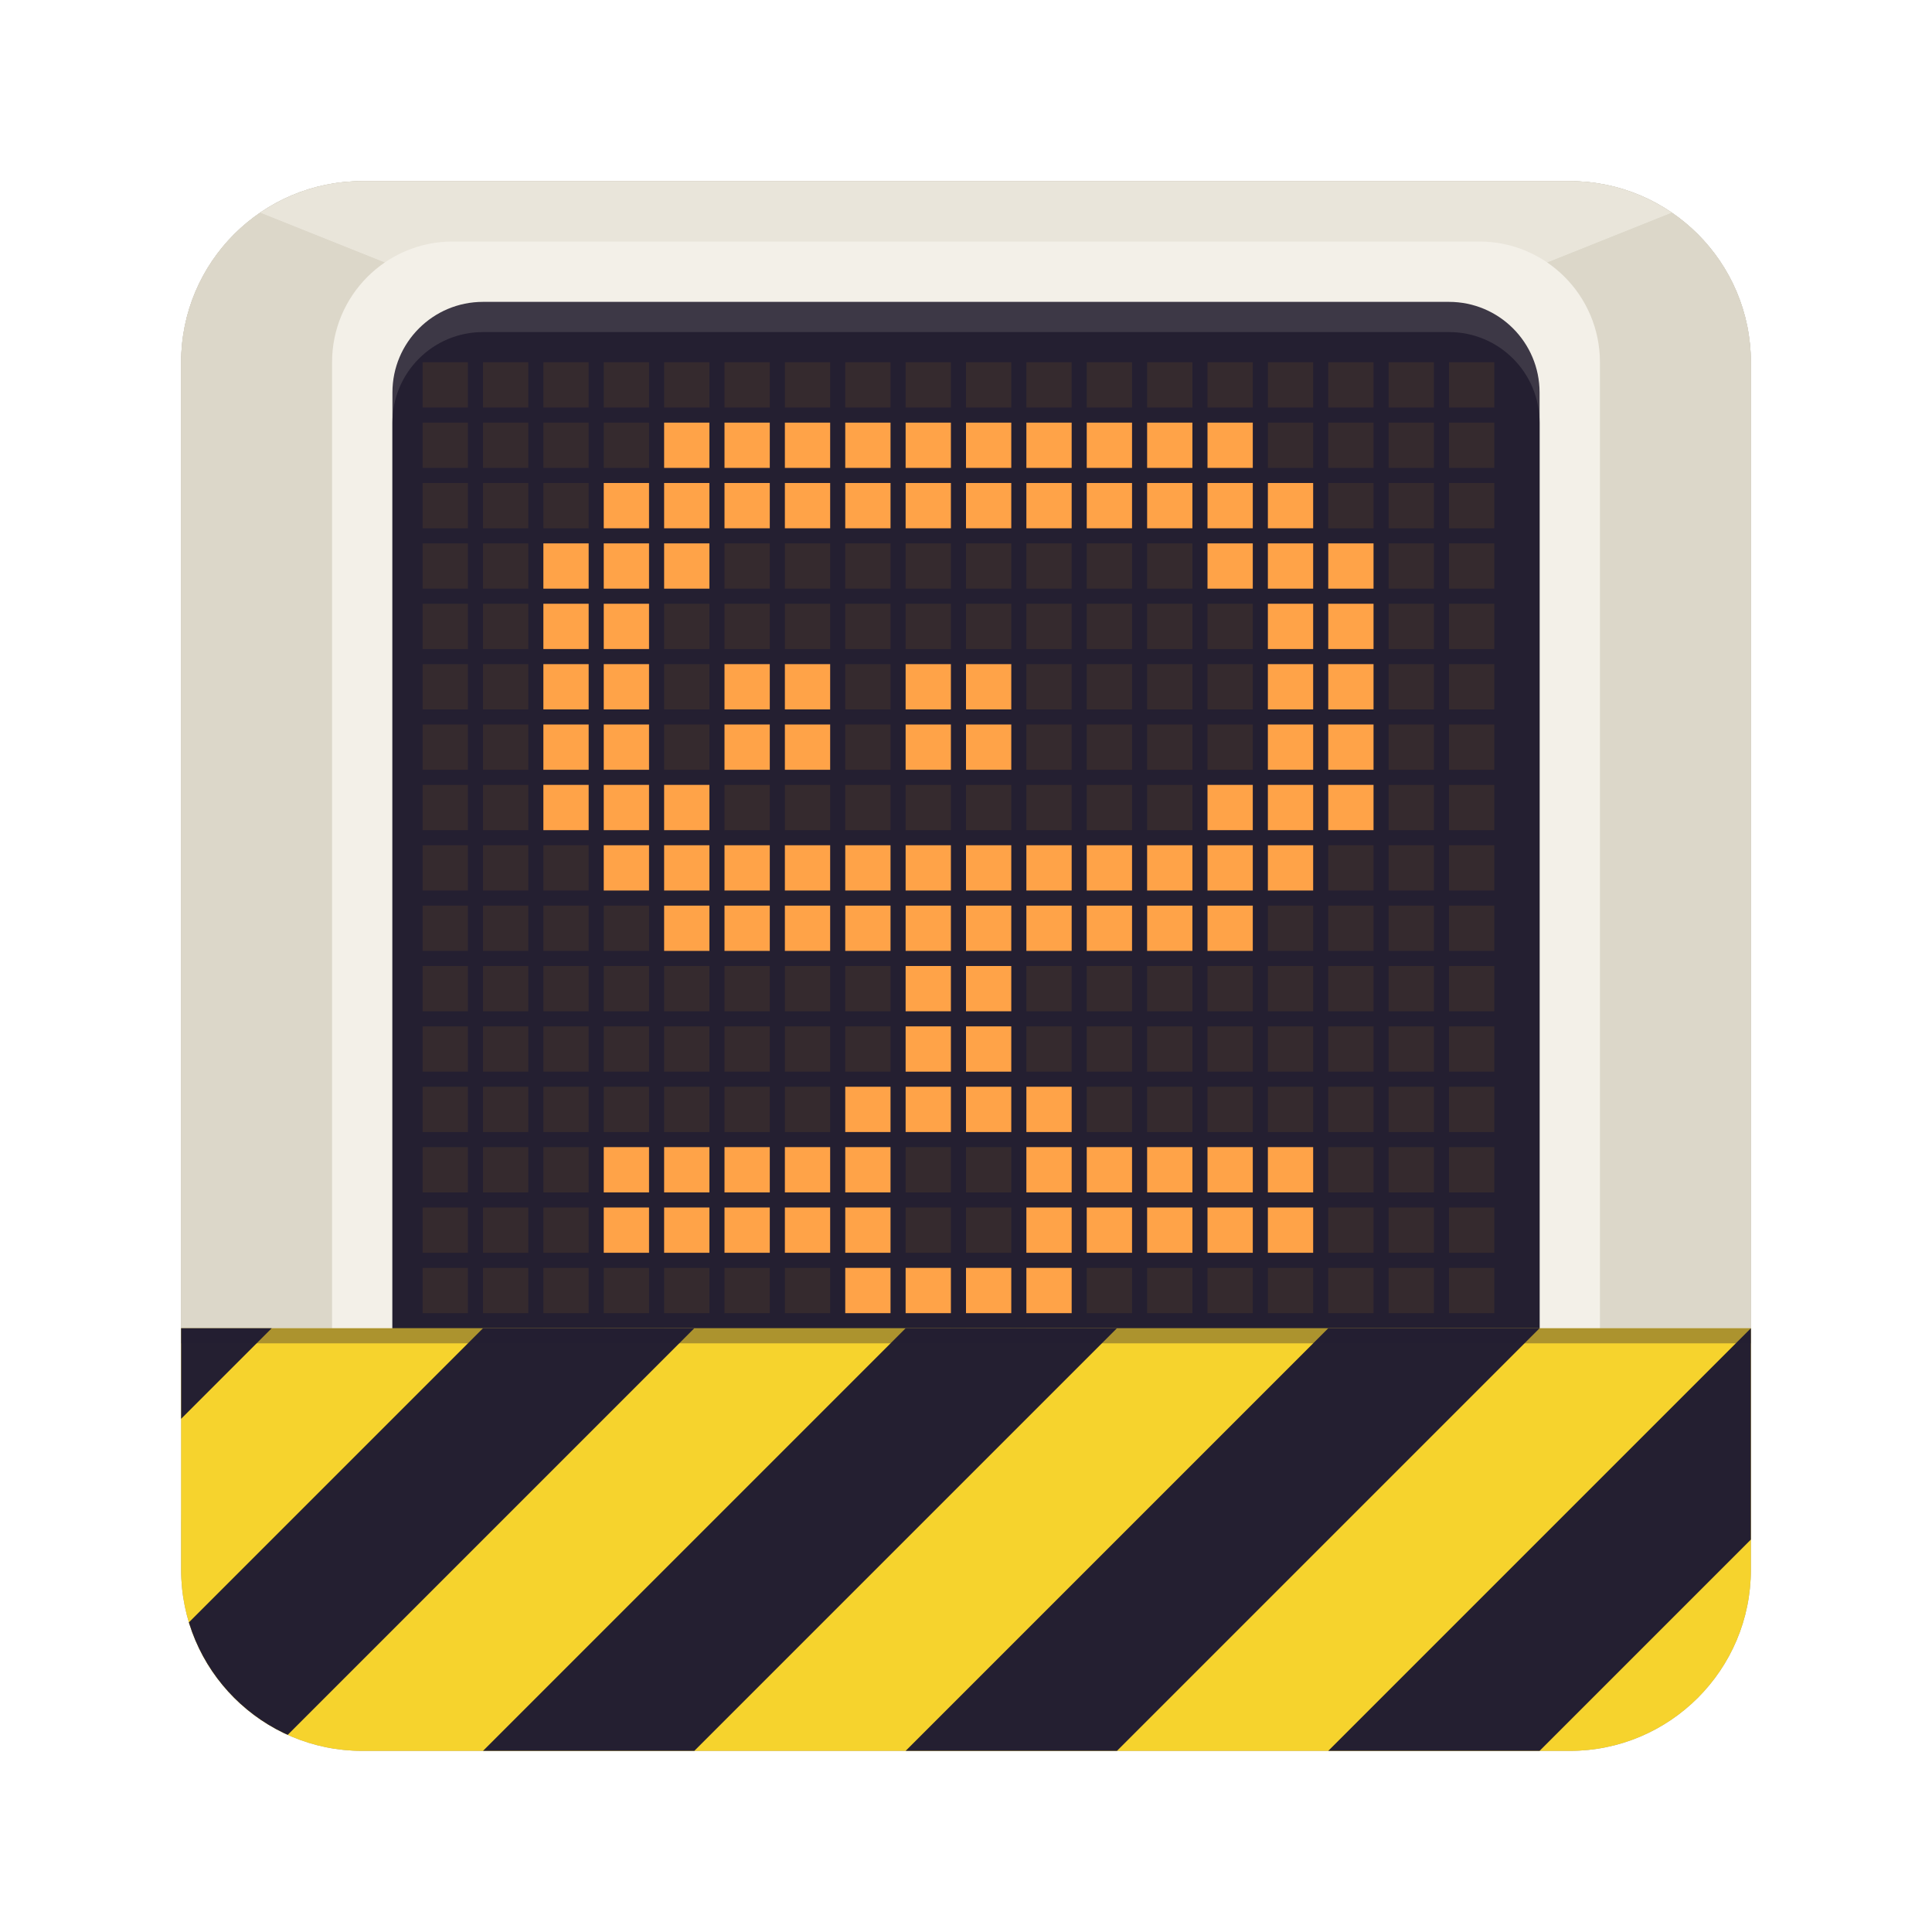
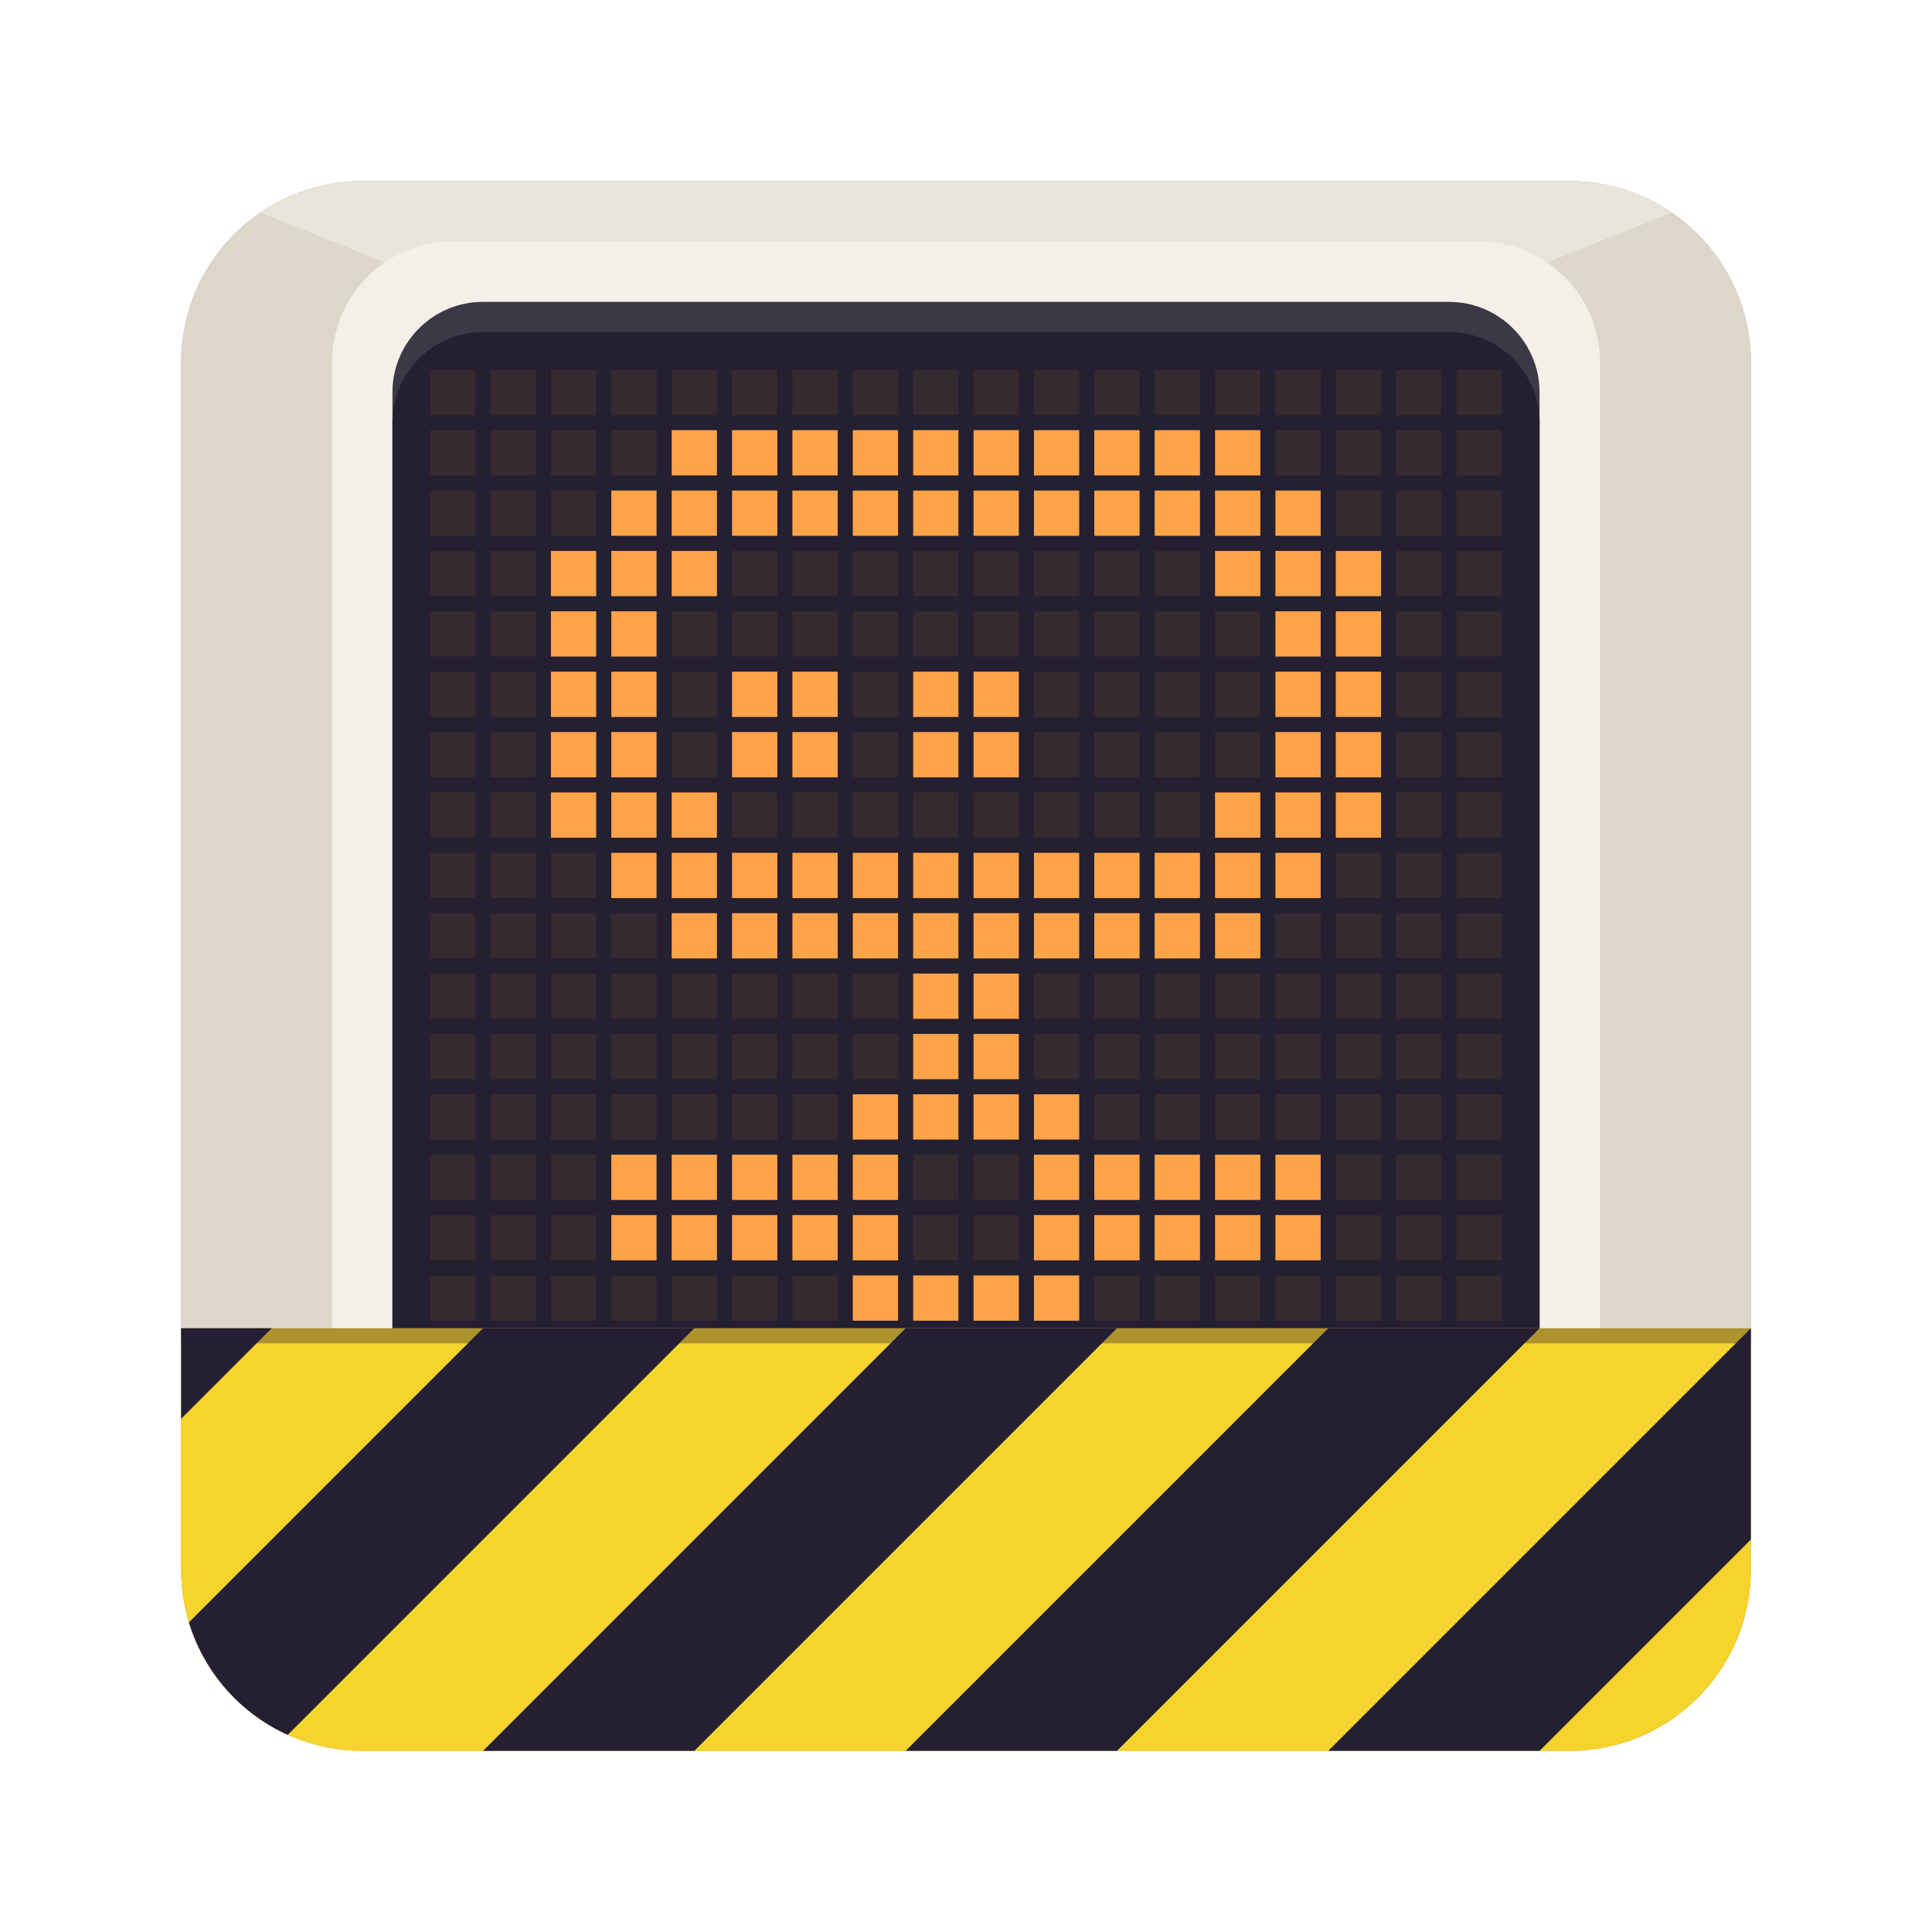
<svg xmlns="http://www.w3.org/2000/svg" width="128" height="128" viewBox="0 0 128 128">
  <g id="body">
    <rect x="12" y="12" width="104" height="104" rx="12" ry="12" fill="#a39d8d" />
    <rect x="12" y="12" width="104" height="100" rx="12" ry="12" fill="#dcd7c9" />
    <polygon points="104,12 104.785,12.026 105.566,12.103 106.341,12.231 107.106,12.409 107.857,12.637 108.592,12.913 109.307,13.238 110,13.608 110.667,14.022 110.766,14.094 94.858,20.457 33.142,20.457 17.234,14.094 17.333,14.022 18,13.608 18.693,13.238 19.408,12.913 20.143,12.637 20.894,12.409 21.659,12.231 22.434,12.103 23.215,12.026 24,12" fill="#e9e5da" />
    <polygon points="12.409,103.106 12.231,102.341 12.103,101.566 12.026,100.785 12,100 12,24 12.026,23.215 12.103,22.434 12.231,21.659 12.409,20.894 12.637,20.143 12.913,19.408 13.238,18.693 13.608,18 14.022,17.333 14.48,16.695 14.978,16.088 15.515,15.515 16.088,14.978 16.695,14.48 17.234,14.094 33.142,20.457 28.975,88.235 14.947,107.874 14.48,107.305 14.022,106.667 13.608,106 13.238,105.307 12.913,104.592 12.637,103.857" fill="#dcd7c9" />
    <polygon points="111.305,14.48 111.912,14.978 112.485,15.515 113.022,16.088 113.52,16.695 113.978,17.333 114.392,18 114.762,18.693 115.087,19.408 115.363,20.143 115.591,20.894 115.769,21.659 115.897,22.434 115.974,23.215 116,24 116,100 115.974,100.785 115.897,101.566 115.769,102.341 115.591,103.106 115.363,103.857 115.087,104.592 114.762,105.307 114.392,106 113.978,106.667 113.52,107.305 113.053,107.874 99.025,88.235 94.858,20.457 110.766,14.094" fill="#dcd7c9" />
    <polygon points="113.022,107.912 112.485,108.485 111.912,109.022 111.305,109.52 110.667,109.978 110,110.392 109.307,110.762 108.592,111.087 107.857,111.363 107.106,111.591 106.341,111.769 105.566,111.897 104.785,111.974 104,112 24,112 23.215,111.974 22.434,111.897 21.659,111.769 20.894,111.591 20.143,111.363 19.408,111.087 18.693,110.762 18,110.392 17.333,109.978 16.695,109.52 16.088,109.022 15.515,108.485 14.978,107.912 14.947,107.874 28.975,88.235 99.025,88.235 113.053,107.874" fill="#c4beae" />
    <rect x="22" y="16" width="84" height="82" rx="8" ry="8" fill="#f3f0e8" />
  </g>
  <g id="display">
    <rect x="26" y="20" width="76" height="74" rx="6" ry="6" fill="#3d3846" />
    <rect x="26" y="22" width="76" height="72" rx="6" ry="6" fill="#241f31" />
    <g id="leds-off" fill="#352a2e">
-       <rect x="28" y="24" width="3" height="3" />
-       <rect x="32" y="24" width="3" height="3" />
-       <rect x="36" y="24" width="3" height="3" />
-       <rect x="40" y="24" width="3" height="3" />
-       <rect x="44" y="24" width="3" height="3" />
-       <rect x="48" y="24" width="3" height="3" />
-       <rect x="52" y="24" width="3" height="3" />
-       <rect x="56" y="24" width="3" height="3" />
-       <rect x="60" y="24" width="3" height="3" />
-       <rect x="64" y="24" width="3" height="3" />
-       <rect x="68" y="24" width="3" height="3" />
-       <rect x="72" y="24" width="3" height="3" />
-       <rect x="76" y="24" width="3" height="3" />
-       <rect x="80" y="24" width="3" height="3" />
-       <rect x="84" y="24" width="3" height="3" />
-       <rect x="88" y="24" width="3" height="3" />
-       <rect x="92" y="24" width="3" height="3" />
-       <rect x="96" y="24" width="3" height="3" />
-       <rect x="28" y="28" width="3" height="3" />
-       <rect x="32" y="28" width="3" height="3" />
-       <rect x="36" y="28" width="3" height="3" />
-       <rect x="40" y="28" width="3" height="3" />
-       <rect x="84" y="28" width="3" height="3" />
-       <rect x="88" y="28" width="3" height="3" />
-       <rect x="92" y="28" width="3" height="3" />
-       <rect x="96" y="28" width="3" height="3" />
-       <rect x="28" y="32" width="3" height="3" />
-       <rect x="32" y="32" width="3" height="3" />
-       <rect x="36" y="32" width="3" height="3" />
-       <rect x="88" y="32" width="3" height="3" />
-       <rect x="92" y="32" width="3" height="3" />
-       <rect x="96" y="32" width="3" height="3" />
-       <rect x="28" y="36" width="3" height="3" />
-       <rect x="32" y="36" width="3" height="3" />
-       <rect x="48" y="36" width="3" height="3" />
-       <rect x="52" y="36" width="3" height="3" />
-       <rect x="56" y="36" width="3" height="3" />
-       <rect x="60" y="36" width="3" height="3" />
-       <rect x="64" y="36" width="3" height="3" />
-       <rect x="68" y="36" width="3" height="3" />
-       <rect x="72" y="36" width="3" height="3" />
-       <rect x="76" y="36" width="3" height="3" />
-       <rect x="92" y="36" width="3" height="3" />
-       <rect x="96" y="36" width="3" height="3" />
-       <rect x="28" y="40" width="3" height="3" />
-       <rect x="32" y="40" width="3" height="3" />
-       <rect x="44" y="40" width="3" height="3" />
-       <rect x="48" y="40" width="3" height="3" />
-       <rect x="52" y="40" width="3" height="3" />
-       <rect x="56" y="40" width="3" height="3" />
-       <rect x="60" y="40" width="3" height="3" />
-       <rect x="64" y="40" width="3" height="3" />
-       <rect x="68" y="40" width="3" height="3" />
-       <rect x="72" y="40" width="3" height="3" />
-       <rect x="76" y="40" width="3" height="3" />
-       <rect x="80" y="40" width="3" height="3" />
-       <rect x="92" y="40" width="3" height="3" />
-       <rect x="96" y="40" width="3" height="3" />
-       <rect x="28" y="44" width="3" height="3" />
-       <rect x="32" y="44" width="3" height="3" />
-       <rect x="44" y="44" width="3" height="3" />
-       <rect x="56" y="44" width="3" height="3" />
-       <rect x="68" y="44" width="3" height="3" />
-       <rect x="72" y="44" width="3" height="3" />
-       <rect x="76" y="44" width="3" height="3" />
-       <rect x="80" y="44" width="3" height="3" />
-       <rect x="92" y="44" width="3" height="3" />
-       <rect x="96" y="44" width="3" height="3" />
-       <rect x="28" y="48" width="3" height="3" />
-       <rect x="32" y="48" width="3" height="3" />
-       <rect x="44" y="48" width="3" height="3" />
-       <rect x="56" y="48" width="3" height="3" />
-       <rect x="68" y="48" width="3" height="3" />
-       <rect x="72" y="48" width="3" height="3" />
-       <rect x="76" y="48" width="3" height="3" />
-       <rect x="80" y="48" width="3" height="3" />
-       <rect x="92" y="48" width="3" height="3" />
-       <rect x="96" y="48" width="3" height="3" />
-       <rect x="28" y="52" width="3" height="3" />
-       <rect x="32" y="52" width="3" height="3" />
-       <rect x="48" y="52" width="3" height="3" />
-       <rect x="52" y="52" width="3" height="3" />
-       <rect x="56" y="52" width="3" height="3" />
-       <rect x="60" y="52" width="3" height="3" />
-       <rect x="64" y="52" width="3" height="3" />
-       <rect x="68" y="52" width="3" height="3" />
-       <rect x="72" y="52" width="3" height="3" />
-       <rect x="76" y="52" width="3" height="3" />
-       <rect x="92" y="52" width="3" height="3" />
-       <rect x="96" y="52" width="3" height="3" />
-       <rect x="28" y="56" width="3" height="3" />
-       <rect x="32" y="56" width="3" height="3" />
-       <rect x="36" y="56" width="3" height="3" />
-       <rect x="88" y="56" width="3" height="3" />
-       <rect x="92" y="56" width="3" height="3" />
-       <rect x="96" y="56" width="3" height="3" />
-       <rect x="28" y="60" width="3" height="3" />
-       <rect x="32" y="60" width="3" height="3" />
-       <rect x="36" y="60" width="3" height="3" />
-       <rect x="40" y="60" width="3" height="3" />
-       <rect x="84" y="60" width="3" height="3" />
-       <rect x="88" y="60" width="3" height="3" />
-       <rect x="92" y="60" width="3" height="3" />
-       <rect x="96" y="60" width="3" height="3" />
-       <rect x="28" y="64" width="3" height="3" />
-       <rect x="32" y="64" width="3" height="3" />
-       <rect x="36" y="64" width="3" height="3" />
-       <rect x="40" y="64" width="3" height="3" />
-       <rect x="44" y="64" width="3" height="3" />
-       <rect x="48" y="64" width="3" height="3" />
-       <rect x="52" y="64" width="3" height="3" />
-       <rect x="56" y="64" width="3" height="3" />
-       <rect x="68" y="64" width="3" height="3" />
-       <rect x="72" y="64" width="3" height="3" />
-       <rect x="76" y="64" width="3" height="3" />
-       <rect x="80" y="64" width="3" height="3" />
-       <rect x="84" y="64" width="3" height="3" />
-       <rect x="88" y="64" width="3" height="3" />
-       <rect x="92" y="64" width="3" height="3" />
-       <rect x="96" y="64" width="3" height="3" />
-       <rect x="28" y="68" width="3" height="3" />
-       <rect x="32" y="68" width="3" height="3" />
-       <rect x="36" y="68" width="3" height="3" />
-       <rect x="40" y="68" width="3" height="3" />
-       <rect x="44" y="68" width="3" height="3" />
-       <rect x="48" y="68" width="3" height="3" />
-       <rect x="52" y="68" width="3" height="3" />
-       <rect x="56" y="68" width="3" height="3" />
-       <rect x="68" y="68" width="3" height="3" />
-       <rect x="72" y="68" width="3" height="3" />
-       <rect x="76" y="68" width="3" height="3" />
-       <rect x="80" y="68" width="3" height="3" />
-       <rect x="84" y="68" width="3" height="3" />
-       <rect x="88" y="68" width="3" height="3" />
-       <rect x="92" y="68" width="3" height="3" />
-       <rect x="96" y="68" width="3" height="3" />
-       <rect x="28" y="72" width="3" height="3" />
-       <rect x="32" y="72" width="3" height="3" />
-       <rect x="36" y="72" width="3" height="3" />
-       <rect x="40" y="72" width="3" height="3" />
-       <rect x="44" y="72" width="3" height="3" />
-       <rect x="48" y="72" width="3" height="3" />
-       <rect x="52" y="72" width="3" height="3" />
-       <rect x="72" y="72" width="3" height="3" />
-       <rect x="76" y="72" width="3" height="3" />
-       <rect x="80" y="72" width="3" height="3" />
-       <rect x="84" y="72" width="3" height="3" />
-       <rect x="88" y="72" width="3" height="3" />
-       <rect x="92" y="72" width="3" height="3" />
-       <rect x="96" y="72" width="3" height="3" />
-       <rect x="28" y="76" width="3" height="3" />
-       <rect x="32" y="76" width="3" height="3" />
-       <rect x="36" y="76" width="3" height="3" />
-       <rect x="60" y="76" width="3" height="3" />
-       <rect x="64" y="76" width="3" height="3" />
-       <rect x="88" y="76" width="3" height="3" />
-       <rect x="92" y="76" width="3" height="3" />
-       <rect x="96" y="76" width="3" height="3" />
-       <rect x="28" y="80" width="3" height="3" />
-       <rect x="32" y="80" width="3" height="3" />
-       <rect x="36" y="80" width="3" height="3" />
-       <rect x="60" y="80" width="3" height="3" />
-       <rect x="64" y="80" width="3" height="3" />
-       <rect x="88" y="80" width="3" height="3" />
-       <rect x="92" y="80" width="3" height="3" />
-       <rect x="96" y="80" width="3" height="3" />
-       <rect x="28" y="84" width="3" height="3" />
-       <rect x="32" y="84" width="3" height="3" />
-       <rect x="36" y="84" width="3" height="3" />
-       <rect x="40" y="84" width="3" height="3" />
-       <rect x="44" y="84" width="3" height="3" />
-       <rect x="48" y="84" width="3" height="3" />
-       <rect x="52" y="84" width="3" height="3" />
-       <rect x="72" y="84" width="3" height="3" />
-       <rect x="76" y="84" width="3" height="3" />
-       <rect x="80" y="84" width="3" height="3" />
-       <rect x="84" y="84" width="3" height="3" />
-       <rect x="88" y="84" width="3" height="3" />
-       <rect x="92" y="84" width="3" height="3" />
-       <rect x="96" y="84" width="3" height="3" />
-       <rect x="28" y="88" width="3" height="3" />
-       <rect x="32" y="88" width="3" height="3" />
-       <rect x="36" y="88" width="3" height="3" />
-       <rect x="40" y="88" width="3" height="3" />
-       <rect x="44" y="88" width="3" height="3" />
-       <rect x="48" y="88" width="3" height="3" />
-       <rect x="52" y="88" width="3" height="3" />
-       <rect x="56" y="88" width="3" height="3" />
-       <rect x="60" y="88" width="3" height="3" />
-       <rect x="64" y="88" width="3" height="3" />
-       <rect x="68" y="88" width="3" height="3" />
-       <rect x="72" y="88" width="3" height="3" />
-       <rect x="76" y="88" width="3" height="3" />
-       <rect x="80" y="88" width="3" height="3" />
-       <rect x="84" y="88" width="3" height="3" />
-       <rect x="88" y="88" width="3" height="3" />
-       <rect x="92" y="88" width="3" height="3" />
-       <rect x="96" y="88" width="3" height="3" />
+       <rect x="28.5" y="24.5" width="3" height="3" />
+       <rect x="32.5" y="24.5" width="3" height="3" />
+       <rect x="36.5" y="24.5" width="3" height="3" />
+       <rect x="40.5" y="24.5" width="3" height="3" />
+       <rect x="44.5" y="24.5" width="3" height="3" />
+       <rect x="48.5" y="24.5" width="3" height="3" />
+       <rect x="52.5" y="24.5" width="3" height="3" />
+       <rect x="56.5" y="24.5" width="3" height="3" />
+       <rect x="60.5" y="24.5" width="3" height="3" />
+       <rect x="64.5" y="24.5" width="3" height="3" />
+       <rect x="68.5" y="24.5" width="3" height="3" />
+       <rect x="72.5" y="24.5" width="3" height="3" />
+       <rect x="76.5" y="24.5" width="3" height="3" />
+       <rect x="80.5" y="24.5" width="3" height="3" />
+       <rect x="84.5" y="24.5" width="3" height="3" />
+       <rect x="88.5" y="24.5" width="3" height="3" />
+       <rect x="92.5" y="24.5" width="3" height="3" />
+       <rect x="96.5" y="24.5" width="3" height="3" />
+       <rect x="28.5" y="28.5" width="3" height="3" />
+       <rect x="32.5" y="28.5" width="3" height="3" />
+       <rect x="36.5" y="28.5" width="3" height="3" />
+       <rect x="40.5" y="28.5" width="3" height="3" />
+       <rect x="84.5" y="28.5" width="3" height="3" />
+       <rect x="88.5" y="28.5" width="3" height="3" />
+       <rect x="92.5" y="28.5" width="3" height="3" />
+       <rect x="96.5" y="28.5" width="3" height="3" />
+       <rect x="28.5" y="32.5" width="3" height="3" />
+       <rect x="32.5" y="32.5" width="3" height="3" />
+       <rect x="36.5" y="32.5" width="3" height="3" />
+       <rect x="88.5" y="32.5" width="3" height="3" />
+       <rect x="92.5" y="32.5" width="3" height="3" />
+       <rect x="96.5" y="32.5" width="3" height="3" />
+       <rect x="28.5" y="36.5" width="3" height="3" />
+       <rect x="32.5" y="36.5" width="3" height="3" />
+       <rect x="48.5" y="36.5" width="3" height="3" />
+       <rect x="52.5" y="36.5" width="3" height="3" />
+       <rect x="56.5" y="36.5" width="3" height="3" />
+       <rect x="60.5" y="36.5" width="3" height="3" />
+       <rect x="64.5" y="36.5" width="3" height="3" />
+       <rect x="68.5" y="36.5" width="3" height="3" />
+       <rect x="72.5" y="36.5" width="3" height="3" />
+       <rect x="76.5" y="36.5" width="3" height="3" />
+       <rect x="92.5" y="36.5" width="3" height="3" />
+       <rect x="96.5" y="36.5" width="3" height="3" />
+       <rect x="28.5" y="40.5" width="3" height="3" />
+       <rect x="32.5" y="40.5" width="3" height="3" />
+       <rect x="44.5" y="40.5" width="3" height="3" />
+       <rect x="48.5" y="40.5" width="3" height="3" />
+       <rect x="52.5" y="40.5" width="3" height="3" />
+       <rect x="56.5" y="40.5" width="3" height="3" />
+       <rect x="60.5" y="40.5" width="3" height="3" />
+       <rect x="64.5" y="40.5" width="3" height="3" />
+       <rect x="68.5" y="40.5" width="3" height="3" />
+       <rect x="72.5" y="40.5" width="3" height="3" />
+       <rect x="76.5" y="40.5" width="3" height="3" />
+       <rect x="80.5" y="40.5" width="3" height="3" />
+       <rect x="92.5" y="40.5" width="3" height="3" />
+       <rect x="96.5" y="40.5" width="3" height="3" />
+       <rect x="28.5" y="44.5" width="3" height="3" />
+       <rect x="32.5" y="44.5" width="3" height="3" />
+       <rect x="44.5" y="44.5" width="3" height="3" />
+       <rect x="56.5" y="44.5" width="3" height="3" />
+       <rect x="68.5" y="44.5" width="3" height="3" />
+       <rect x="72.5" y="44.5" width="3" height="3" />
+       <rect x="76.5" y="44.5" width="3" height="3" />
+       <rect x="80.5" y="44.5" width="3" height="3" />
+       <rect x="92.5" y="44.5" width="3" height="3" />
+       <rect x="96.5" y="44.5" width="3" height="3" />
+       <rect x="28.5" y="48.5" width="3" height="3" />
+       <rect x="32.5" y="48.5" width="3" height="3" />
+       <rect x="44.5" y="48.5" width="3" height="3" />
+       <rect x="56.5" y="48.5" width="3" height="3" />
+       <rect x="68.5" y="48.5" width="3" height="3" />
+       <rect x="72.5" y="48.5" width="3" height="3" />
+       <rect x="76.5" y="48.5" width="3" height="3" />
+       <rect x="80.5" y="48.5" width="3" height="3" />
+       <rect x="92.5" y="48.5" width="3" height="3" />
+       <rect x="96.5" y="48.5" width="3" height="3" />
+       <rect x="28.5" y="52.5" width="3" height="3" />
+       <rect x="32.5" y="52.5" width="3" height="3" />
+       <rect x="48.5" y="52.5" width="3" height="3" />
+       <rect x="52.5" y="52.5" width="3" height="3" />
+       <rect x="56.5" y="52.5" width="3" height="3" />
+       <rect x="60.5" y="52.5" width="3" height="3" />
+       <rect x="64.5" y="52.5" width="3" height="3" />
+       <rect x="68.5" y="52.5" width="3" height="3" />
+       <rect x="72.5" y="52.5" width="3" height="3" />
+       <rect x="76.5" y="52.5" width="3" height="3" />
+       <rect x="92.5" y="52.5" width="3" height="3" />
+       <rect x="96.5" y="52.5" width="3" height="3" />
+       <rect x="28.5" y="56.5" width="3" height="3" />
+       <rect x="32.5" y="56.5" width="3" height="3" />
+       <rect x="36.5" y="56.5" width="3" height="3" />
+       <rect x="88.5" y="56.5" width="3" height="3" />
+       <rect x="92.5" y="56.5" width="3" height="3" />
+       <rect x="96.5" y="56.5" width="3" height="3" />
+       <rect x="28.5" y="60.5" width="3" height="3" />
+       <rect x="32.5" y="60.5" width="3" height="3" />
+       <rect x="36.5" y="60.5" width="3" height="3" />
+       <rect x="40.5" y="60.5" width="3" height="3" />
+       <rect x="84.5" y="60.5" width="3" height="3" />
+       <rect x="88.5" y="60.5" width="3" height="3" />
+       <rect x="92.5" y="60.5" width="3" height="3" />
+       <rect x="96.5" y="60.5" width="3" height="3" />
+       <rect x="28.5" y="64.5" width="3" height="3" />
+       <rect x="32.5" y="64.5" width="3" height="3" />
+       <rect x="36.5" y="64.5" width="3" height="3" />
+       <rect x="40.5" y="64.5" width="3" height="3" />
+       <rect x="44.5" y="64.5" width="3" height="3" />
+       <rect x="48.5" y="64.5" width="3" height="3" />
+       <rect x="52.5" y="64.5" width="3" height="3" />
+       <rect x="56.5" y="64.5" width="3" height="3" />
+       <rect x="68.5" y="64.5" width="3" height="3" />
+       <rect x="72.5" y="64.5" width="3" height="3" />
+       <rect x="76.5" y="64.5" width="3" height="3" />
+       <rect x="80.5" y="64.5" width="3" height="3" />
+       <rect x="84.5" y="64.5" width="3" height="3" />
+       <rect x="88.5" y="64.5" width="3" height="3" />
+       <rect x="92.5" y="64.5" width="3" height="3" />
+       <rect x="96.5" y="64.5" width="3" height="3" />
+       <rect x="28.5" y="68.5" width="3" height="3" />
+       <rect x="32.5" y="68.5" width="3" height="3" />
+       <rect x="36.5" y="68.5" width="3" height="3" />
+       <rect x="40.5" y="68.5" width="3" height="3" />
+       <rect x="44.5" y="68.5" width="3" height="3" />
+       <rect x="48.5" y="68.5" width="3" height="3" />
+       <rect x="52.5" y="68.5" width="3" height="3" />
+       <rect x="56.5" y="68.5" width="3" height="3" />
+       <rect x="68.5" y="68.5" width="3" height="3" />
+       <rect x="72.5" y="68.5" width="3" height="3" />
+       <rect x="76.5" y="68.5" width="3" height="3" />
+       <rect x="80.5" y="68.5" width="3" height="3" />
+       <rect x="84.5" y="68.5" width="3" height="3" />
+       <rect x="88.5" y="68.5" width="3" height="3" />
+       <rect x="92.5" y="68.5" width="3" height="3" />
+       <rect x="96.5" y="68.5" width="3" height="3" />
+       <rect x="28.5" y="72.5" width="3" height="3" />
+       <rect x="32.5" y="72.5" width="3" height="3" />
+       <rect x="36.5" y="72.5" width="3" height="3" />
+       <rect x="40.5" y="72.5" width="3" height="3" />
+       <rect x="44.5" y="72.5" width="3" height="3" />
+       <rect x="48.5" y="72.5" width="3" height="3" />
+       <rect x="52.5" y="72.5" width="3" height="3" />
+       <rect x="72.5" y="72.5" width="3" height="3" />
+       <rect x="76.5" y="72.5" width="3" height="3" />
+       <rect x="80.5" y="72.5" width="3" height="3" />
+       <rect x="84.5" y="72.5" width="3" height="3" />
+       <rect x="88.5" y="72.5" width="3" height="3" />
+       <rect x="92.5" y="72.5" width="3" height="3" />
+       <rect x="96.5" y="72.5" width="3" height="3" />
+       <rect x="28.5" y="76.5" width="3" height="3" />
+       <rect x="32.5" y="76.5" width="3" height="3" />
+       <rect x="36.5" y="76.5" width="3" height="3" />
+       <rect x="60.5" y="76.5" width="3" height="3" />
+       <rect x="64.5" y="76.5" width="3" height="3" />
+       <rect x="88.5" y="76.5" width="3" height="3" />
+       <rect x="92.5" y="76.5" width="3" height="3" />
+       <rect x="96.5" y="76.5" width="3" height="3" />
+       <rect x="28.5" y="80.5" width="3" height="3" />
+       <rect x="32.5" y="80.5" width="3" height="3" />
+       <rect x="36.5" y="80.5" width="3" height="3" />
+       <rect x="60.5" y="80.5" width="3" height="3" />
+       <rect x="64.5" y="80.5" width="3" height="3" />
+       <rect x="88.5" y="80.5" width="3" height="3" />
+       <rect x="92.5" y="80.5" width="3" height="3" />
+       <rect x="96.5" y="80.5" width="3" height="3" />
+       <rect x="28.5" y="84.5" width="3" height="3" />
+       <rect x="32.5" y="84.5" width="3" height="3" />
+       <rect x="36.5" y="84.5" width="3" height="3" />
+       <rect x="40.5" y="84.5" width="3" height="3" />
+       <rect x="44.5" y="84.5" width="3" height="3" />
+       <rect x="48.5" y="84.5" width="3" height="3" />
+       <rect x="52.5" y="84.5" width="3" height="3" />
+       <rect x="72.5" y="84.5" width="3" height="3" />
+       <rect x="76.5" y="84.5" width="3" height="3" />
+       <rect x="80.5" y="84.5" width="3" height="3" />
+       <rect x="84.5" y="84.5" width="3" height="3" />
+       <rect x="88.5" y="84.5" width="3" height="3" />
+       <rect x="92.5" y="84.5" width="3" height="3" />
+       <rect x="96.5" y="84.5" width="3" height="3" />
+       <rect x="28.5" y="88.5" width="3" height="3" />
+       <rect x="32.5" y="88.5" width="3" height="3" />
+       <rect x="36.5" y="88.5" width="3" height="3" />
+       <rect x="40.5" y="88.5" width="3" height="3" />
+       <rect x="44.5" y="88.5" width="3" height="3" />
+       <rect x="48.5" y="88.5" width="3" height="3" />
+       <rect x="52.5" y="88.5" width="3" height="3" />
+       <rect x="56.5" y="88.5" width="3" height="3" />
+       <rect x="60.5" y="88.5" width="3" height="3" />
+       <rect x="64.5" y="88.5" width="3" height="3" />
+       <rect x="68.5" y="88.5" width="3" height="3" />
+       <rect x="72.5" y="88.5" width="3" height="3" />
+       <rect x="76.5" y="88.5" width="3" height="3" />
+       <rect x="80.5" y="88.5" width="3" height="3" />
+       <rect x="84.5" y="88.5" width="3" height="3" />
+       <rect x="88.5" y="88.5" width="3" height="3" />
+       <rect x="92.5" y="88.5" width="3" height="3" />
+       <rect x="96.5" y="88.5" width="3" height="3" />
    </g>
    <g id="leds-on" fill="#ffa348">
-       <rect x="44" y="28" width="3" height="3" />
-       <rect x="48" y="28" width="3" height="3" />
-       <rect x="52" y="28" width="3" height="3" />
-       <rect x="56" y="28" width="3" height="3" />
-       <rect x="60" y="28" width="3" height="3" />
-       <rect x="64" y="28" width="3" height="3" />
-       <rect x="68" y="28" width="3" height="3" />
-       <rect x="72" y="28" width="3" height="3" />
-       <rect x="76" y="28" width="3" height="3" />
-       <rect x="80" y="28" width="3" height="3" />
-       <rect x="40" y="32" width="3" height="3" />
-       <rect x="44" y="32" width="3" height="3" />
-       <rect x="48" y="32" width="3" height="3" />
-       <rect x="52" y="32" width="3" height="3" />
-       <rect x="56" y="32" width="3" height="3" />
-       <rect x="60" y="32" width="3" height="3" />
-       <rect x="64" y="32" width="3" height="3" />
-       <rect x="68" y="32" width="3" height="3" />
-       <rect x="72" y="32" width="3" height="3" />
-       <rect x="76" y="32" width="3" height="3" />
-       <rect x="80" y="32" width="3" height="3" />
-       <rect x="84" y="32" width="3" height="3" />
-       <rect x="36" y="36" width="3" height="3" />
-       <rect x="40" y="36" width="3" height="3" />
-       <rect x="44" y="36" width="3" height="3" />
-       <rect x="80" y="36" width="3" height="3" />
-       <rect x="84" y="36" width="3" height="3" />
-       <rect x="88" y="36" width="3" height="3" />
-       <rect x="36" y="40" width="3" height="3" />
-       <rect x="40" y="40" width="3" height="3" />
-       <rect x="84" y="40" width="3" height="3" />
-       <rect x="88" y="40" width="3" height="3" />
-       <rect x="36" y="44" width="3" height="3" />
-       <rect x="40" y="44" width="3" height="3" />
-       <rect x="48" y="44" width="3" height="3" />
-       <rect x="52" y="44" width="3" height="3" />
-       <rect x="60" y="44" width="3" height="3" />
-       <rect x="64" y="44" width="3" height="3" />
-       <rect x="84" y="44" width="3" height="3" />
-       <rect x="88" y="44" width="3" height="3" />
-       <rect x="36" y="48" width="3" height="3" />
-       <rect x="40" y="48" width="3" height="3" />
-       <rect x="48" y="48" width="3" height="3" />
-       <rect x="52" y="48" width="3" height="3" />
-       <rect x="60" y="48" width="3" height="3" />
-       <rect x="64" y="48" width="3" height="3" />
-       <rect x="84" y="48" width="3" height="3" />
-       <rect x="88" y="48" width="3" height="3" />
-       <rect x="36" y="52" width="3" height="3" />
-       <rect x="40" y="52" width="3" height="3" />
-       <rect x="44" y="52" width="3" height="3" />
-       <rect x="80" y="52" width="3" height="3" />
-       <rect x="84" y="52" width="3" height="3" />
-       <rect x="88" y="52" width="3" height="3" />
-       <rect x="40" y="56" width="3" height="3" />
-       <rect x="44" y="56" width="3" height="3" />
-       <rect x="48" y="56" width="3" height="3" />
-       <rect x="52" y="56" width="3" height="3" />
-       <rect x="56" y="56" width="3" height="3" />
-       <rect x="60" y="56" width="3" height="3" />
-       <rect x="64" y="56" width="3" height="3" />
-       <rect x="68" y="56" width="3" height="3" />
-       <rect x="72" y="56" width="3" height="3" />
-       <rect x="76" y="56" width="3" height="3" />
-       <rect x="80" y="56" width="3" height="3" />
-       <rect x="84" y="56" width="3" height="3" />
-       <rect x="44" y="60" width="3" height="3" />
-       <rect x="48" y="60" width="3" height="3" />
-       <rect x="52" y="60" width="3" height="3" />
-       <rect x="56" y="60" width="3" height="3" />
-       <rect x="60" y="60" width="3" height="3" />
-       <rect x="64" y="60" width="3" height="3" />
-       <rect x="68" y="60" width="3" height="3" />
-       <rect x="72" y="60" width="3" height="3" />
-       <rect x="76" y="60" width="3" height="3" />
-       <rect x="80" y="60" width="3" height="3" />
-       <rect x="60" y="64" width="3" height="3" />
-       <rect x="64" y="64" width="3" height="3" />
-       <rect x="60" y="68" width="3" height="3" />
-       <rect x="64" y="68" width="3" height="3" />
-       <rect x="56" y="72" width="3" height="3" />
-       <rect x="60" y="72" width="3" height="3" />
-       <rect x="64" y="72" width="3" height="3" />
-       <rect x="68" y="72" width="3" height="3" />
-       <rect x="40" y="76" width="3" height="3" />
-       <rect x="44" y="76" width="3" height="3" />
-       <rect x="48" y="76" width="3" height="3" />
-       <rect x="52" y="76" width="3" height="3" />
-       <rect x="56" y="76" width="3" height="3" />
-       <rect x="68" y="76" width="3" height="3" />
-       <rect x="72" y="76" width="3" height="3" />
-       <rect x="76" y="76" width="3" height="3" />
-       <rect x="80" y="76" width="3" height="3" />
-       <rect x="84" y="76" width="3" height="3" />
-       <rect x="40" y="80" width="3" height="3" />
-       <rect x="44" y="80" width="3" height="3" />
-       <rect x="48" y="80" width="3" height="3" />
-       <rect x="52" y="80" width="3" height="3" />
-       <rect x="56" y="80" width="3" height="3" />
-       <rect x="68" y="80" width="3" height="3" />
-       <rect x="72" y="80" width="3" height="3" />
-       <rect x="76" y="80" width="3" height="3" />
-       <rect x="80" y="80" width="3" height="3" />
-       <rect x="84" y="80" width="3" height="3" />
-       <rect x="56" y="84" width="3" height="3" />
-       <rect x="60" y="84" width="3" height="3" />
-       <rect x="64" y="84" width="3" height="3" />
-       <rect x="68" y="84" width="3" height="3" />
+       <rect x="44.5" y="28.5" width="3" height="3" />
+       <rect x="48.5" y="28.5" width="3" height="3" />
+       <rect x="52.5" y="28.5" width="3" height="3" />
+       <rect x="56.5" y="28.5" width="3" height="3" />
+       <rect x="60.5" y="28.5" width="3" height="3" />
+       <rect x="64.5" y="28.5" width="3" height="3" />
+       <rect x="68.5" y="28.5" width="3" height="3" />
+       <rect x="72.5" y="28.5" width="3" height="3" />
+       <rect x="76.5" y="28.5" width="3" height="3" />
+       <rect x="80.5" y="28.5" width="3" height="3" />
+       <rect x="40.5" y="32.5" width="3" height="3" />
+       <rect x="44.5" y="32.5" width="3" height="3" />
+       <rect x="48.5" y="32.5" width="3" height="3" />
+       <rect x="52.5" y="32.5" width="3" height="3" />
+       <rect x="56.5" y="32.5" width="3" height="3" />
+       <rect x="60.5" y="32.5" width="3" height="3" />
+       <rect x="64.5" y="32.5" width="3" height="3" />
+       <rect x="68.5" y="32.5" width="3" height="3" />
+       <rect x="72.5" y="32.5" width="3" height="3" />
+       <rect x="76.5" y="32.5" width="3" height="3" />
+       <rect x="80.5" y="32.5" width="3" height="3" />
+       <rect x="84.5" y="32.5" width="3" height="3" />
+       <rect x="36.5" y="36.5" width="3" height="3" />
+       <rect x="40.5" y="36.5" width="3" height="3" />
+       <rect x="44.5" y="36.5" width="3" height="3" />
+       <rect x="80.5" y="36.5" width="3" height="3" />
+       <rect x="84.5" y="36.5" width="3" height="3" />
+       <rect x="88.5" y="36.5" width="3" height="3" />
+       <rect x="36.5" y="40.5" width="3" height="3" />
+       <rect x="40.5" y="40.5" width="3" height="3" />
+       <rect x="84.5" y="40.5" width="3" height="3" />
+       <rect x="88.5" y="40.5" width="3" height="3" />
+       <rect x="36.5" y="44.5" width="3" height="3" />
+       <rect x="40.5" y="44.5" width="3" height="3" />
+       <rect x="48.5" y="44.5" width="3" height="3" />
+       <rect x="52.5" y="44.5" width="3" height="3" />
+       <rect x="60.5" y="44.5" width="3" height="3" />
+       <rect x="64.5" y="44.5" width="3" height="3" />
+       <rect x="84.5" y="44.5" width="3" height="3" />
+       <rect x="88.5" y="44.5" width="3" height="3" />
+       <rect x="36.5" y="48.5" width="3" height="3" />
+       <rect x="40.5" y="48.5" width="3" height="3" />
+       <rect x="48.5" y="48.5" width="3" height="3" />
+       <rect x="52.5" y="48.5" width="3" height="3" />
+       <rect x="60.5" y="48.5" width="3" height="3" />
+       <rect x="64.5" y="48.5" width="3" height="3" />
+       <rect x="84.5" y="48.5" width="3" height="3" />
+       <rect x="88.5" y="48.5" width="3" height="3" />
+       <rect x="36.5" y="52.5" width="3" height="3" />
+       <rect x="40.5" y="52.5" width="3" height="3" />
+       <rect x="44.5" y="52.5" width="3" height="3" />
+       <rect x="80.5" y="52.5" width="3" height="3" />
+       <rect x="84.5" y="52.5" width="3" height="3" />
+       <rect x="88.5" y="52.5" width="3" height="3" />
+       <rect x="40.5" y="56.5" width="3" height="3" />
+       <rect x="44.5" y="56.5" width="3" height="3" />
+       <rect x="48.5" y="56.5" width="3" height="3" />
+       <rect x="52.5" y="56.5" width="3" height="3" />
+       <rect x="56.5" y="56.5" width="3" height="3" />
+       <rect x="60.5" y="56.5" width="3" height="3" />
+       <rect x="64.5" y="56.5" width="3" height="3" />
+       <rect x="68.5" y="56.5" width="3" height="3" />
+       <rect x="72.5" y="56.5" width="3" height="3" />
+       <rect x="76.5" y="56.5" width="3" height="3" />
+       <rect x="80.5" y="56.5" width="3" height="3" />
+       <rect x="84.5" y="56.5" width="3" height="3" />
+       <rect x="44.5" y="60.5" width="3" height="3" />
+       <rect x="48.5" y="60.5" width="3" height="3" />
+       <rect x="52.5" y="60.5" width="3" height="3" />
+       <rect x="56.5" y="60.5" width="3" height="3" />
+       <rect x="60.5" y="60.5" width="3" height="3" />
+       <rect x="64.5" y="60.5" width="3" height="3" />
+       <rect x="68.5" y="60.5" width="3" height="3" />
+       <rect x="72.5" y="60.5" width="3" height="3" />
+       <rect x="76.5" y="60.5" width="3" height="3" />
+       <rect x="80.5" y="60.5" width="3" height="3" />
+       <rect x="60.5" y="64.5" width="3" height="3" />
+       <rect x="64.5" y="64.5" width="3" height="3" />
+       <rect x="60.5" y="68.5" width="3" height="3" />
+       <rect x="64.5" y="68.5" width="3" height="3" />
+       <rect x="56.5" y="72.5" width="3" height="3" />
+       <rect x="60.5" y="72.5" width="3" height="3" />
+       <rect x="64.5" y="72.5" width="3" height="3" />
+       <rect x="68.5" y="72.5" width="3" height="3" />
+       <rect x="40.5" y="76.5" width="3" height="3" />
+       <rect x="44.5" y="76.5" width="3" height="3" />
+       <rect x="48.5" y="76.5" width="3" height="3" />
+       <rect x="52.5" y="76.5" width="3" height="3" />
+       <rect x="56.5" y="76.5" width="3" height="3" />
+       <rect x="68.5" y="76.5" width="3" height="3" />
+       <rect x="72.5" y="76.5" width="3" height="3" />
+       <rect x="76.5" y="76.5" width="3" height="3" />
+       <rect x="80.5" y="76.5" width="3" height="3" />
+       <rect x="84.5" y="76.5" width="3" height="3" />
+       <rect x="40.5" y="80.5" width="3" height="3" />
+       <rect x="44.5" y="80.5" width="3" height="3" />
+       <rect x="48.5" y="80.5" width="3" height="3" />
+       <rect x="52.5" y="80.5" width="3" height="3" />
+       <rect x="56.5" y="80.5" width="3" height="3" />
+       <rect x="68.5" y="80.5" width="3" height="3" />
+       <rect x="72.5" y="80.5" width="3" height="3" />
+       <rect x="76.5" y="80.5" width="3" height="3" />
+       <rect x="80.5" y="80.5" width="3" height="3" />
+       <rect x="84.5" y="80.5" width="3" height="3" />
+       <rect x="56.5" y="84.5" width="3" height="3" />
+       <rect x="60.5" y="84.5" width="3" height="3" />
+       <rect x="64.5" y="84.5" width="3" height="3" />
+       <rect x="68.5" y="84.5" width="3" height="3" />
    </g>
  </g>
  <clipPath id="beta-edge">
    <rect x="12" y="12" width="104" height="104" rx="12" ry="12" />
  </clipPath>
  <g id="beta-stripe" clip-path="url(#beta-edge)">
    <rect x="12" y="88" width="104" height="28" fill="#f6d32d" />
    <g fill="#241f31">
      <polygon points="-24,116 -10,116 18,88 4,88" />
      <polygon points="4,116 18,116 46,88 32,88" />
      <polygon points="32,116 46,116 74,88 60,88" />
      <polygon points="60,116 74,116 102,88 88,88" />
      <polygon points="88,116 102,116 130,88 116,88" />
    </g>
    <rect x="12" y="88" width="104" height="1" fill="#241f31" fill-opacity="0.35" />
  </g>
</svg>
